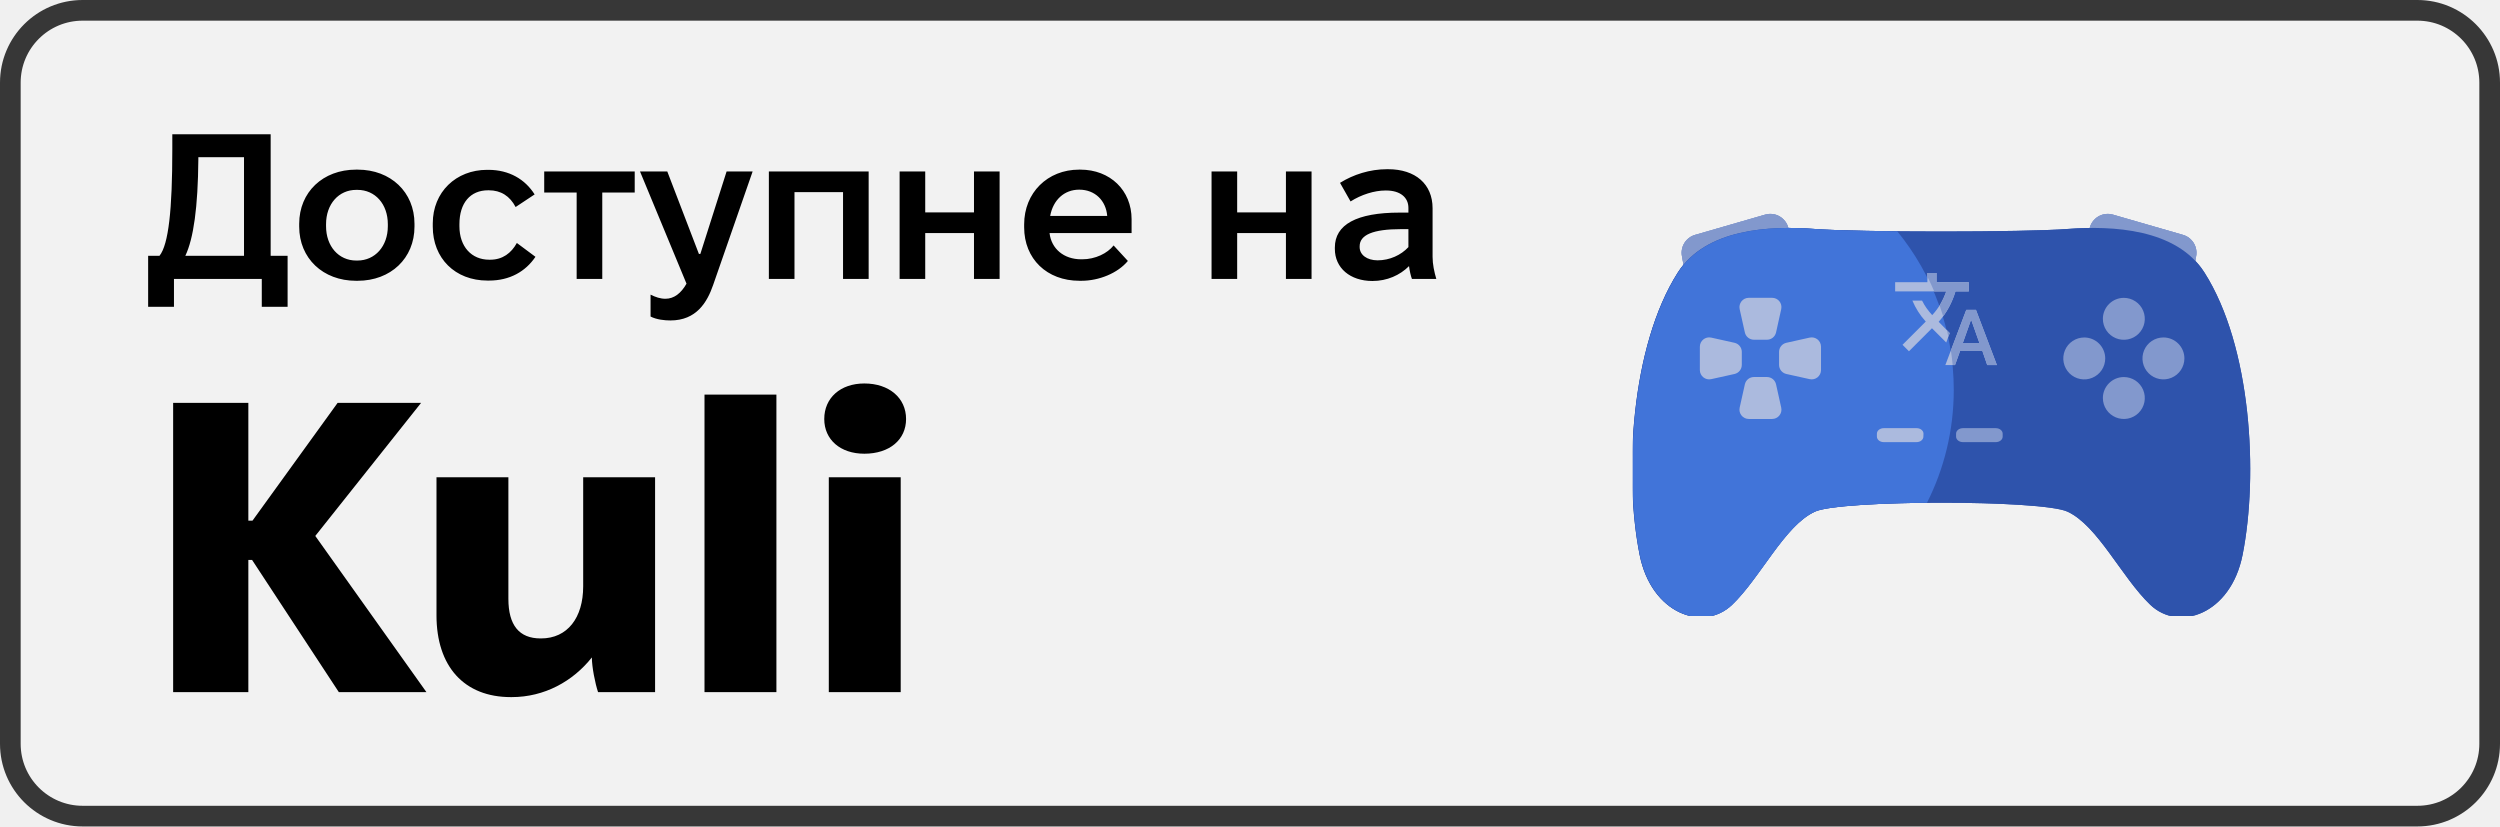
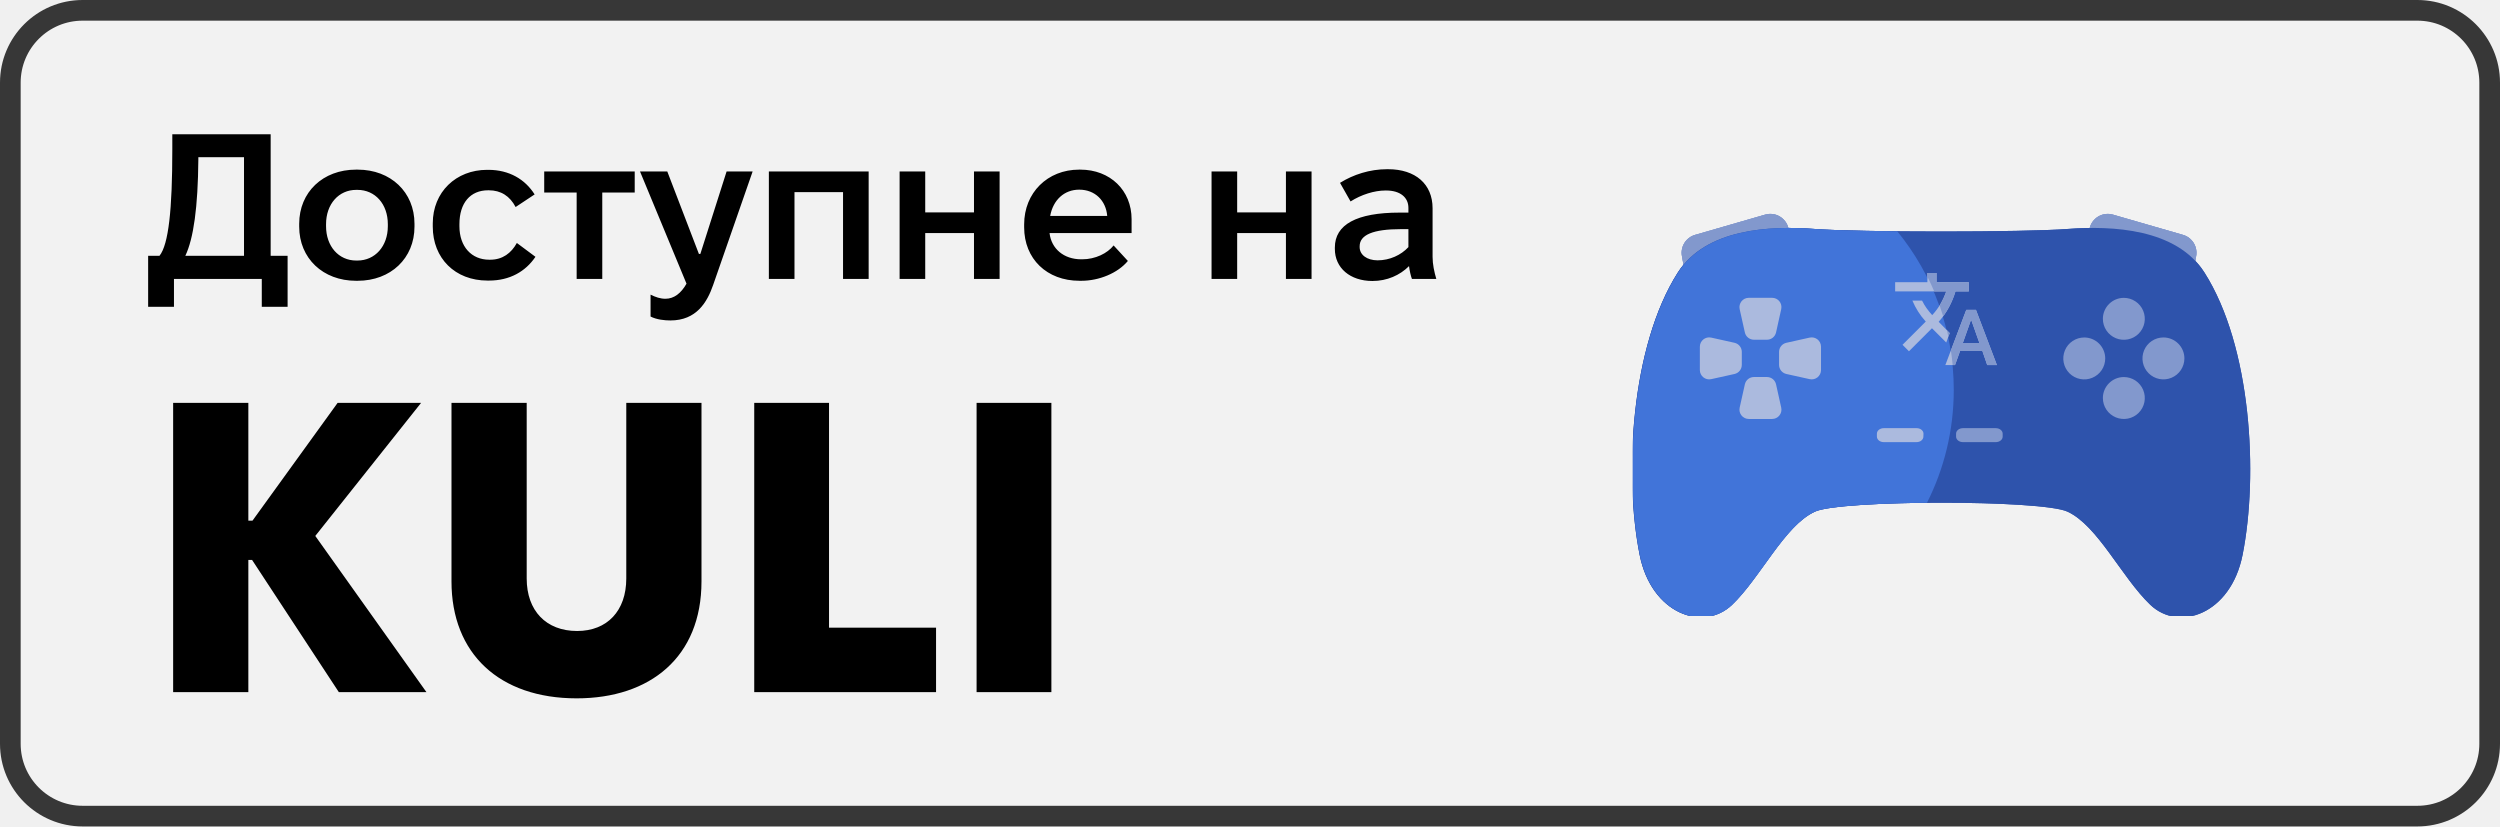
<svg xmlns="http://www.w3.org/2000/svg" width="121" height="40" viewBox="0 0 121 40" fill="none">
  <rect x="0.5" y="0.5" width="120" height="39" rx="3.5" fill="#F2F2F2" />
  <rect x="0.5" y="0.5" width="120" height="39" rx="3.5" stroke="#373737" />
-   <path d="M7.17 14.85V12.38H7.72C8.16 11.83 8.34 10.14 8.34 7.23V6.5H13.1V12.38H13.92V14.85H12.67V13.5H8.42V14.85H7.17ZM11.81 12.38V7.61H9.6V7.72C9.58 10.03 9.37 11.54 8.97 12.38H11.81ZM17.231 13.59C15.631 13.59 14.481 12.5 14.481 10.97V10.83C14.481 9.3 15.631 8.21 17.231 8.21H17.311C18.911 8.21 20.061 9.3 20.061 10.83V10.97C20.061 12.5 18.911 13.59 17.311 13.59H17.231ZM17.241 12.61H17.301C18.151 12.61 18.771 11.92 18.771 10.95V10.85C18.771 9.88 18.161 9.19 17.301 9.19H17.241C16.391 9.19 15.781 9.88 15.781 10.85V10.95C15.781 11.92 16.391 12.61 17.241 12.61ZM23.596 13.58C22.026 13.58 20.946 12.5 20.946 10.97V10.81C20.946 9.3 22.066 8.22 23.576 8.22H23.636C24.646 8.22 25.416 8.68 25.876 9.41L24.956 10.02C24.676 9.49 24.246 9.21 23.656 9.21H23.626C22.766 9.21 22.236 9.82 22.236 10.85V10.95C22.236 11.94 22.826 12.57 23.676 12.57H23.726C24.326 12.57 24.746 12.25 25.016 11.76L25.916 12.43C25.436 13.14 24.676 13.58 23.666 13.58H23.596ZM27.91 13.5V9.32H26.34V8.3H30.72V9.32H29.15V13.5H27.91ZM32.447 15.51C32.167 15.51 31.777 15.47 31.487 15.32V14.26C31.727 14.38 31.957 14.46 32.207 14.46C32.627 14.46 32.967 14.19 33.227 13.73L30.977 8.3H32.297L33.827 12.29H33.897L35.167 8.3H36.427L34.517 13.79C34.227 14.63 33.707 15.51 32.447 15.51ZM37.213 13.5V8.3H42.043V13.5H40.803V9.3H38.453V13.5H37.213ZM43.541 13.5V8.3H44.781V10.28H47.141V8.3H48.381V13.5H47.141V11.28H44.781V13.5H43.541ZM52.249 13.59C50.669 13.59 49.569 12.53 49.569 11V10.86C49.569 9.33 50.699 8.21 52.229 8.21H52.289C53.729 8.21 54.769 9.21 54.769 10.61V11.28H50.799V11.29C50.889 12.04 51.489 12.55 52.329 12.55H52.379C53.019 12.55 53.599 12.26 53.899 11.88L54.589 12.63C54.099 13.22 53.199 13.59 52.339 13.59H52.249ZM50.829 10.45H53.589C53.529 9.71 52.999 9.18 52.239 9.18H52.229C51.509 9.18 50.969 9.68 50.829 10.45ZM58.639 13.5V8.3H59.879V10.28H62.239V8.3H63.479V13.5H62.239V11.28H59.879V13.5H58.639ZM66.427 13.6C65.347 13.6 64.607 12.97 64.607 12.05V11.98C64.607 10.87 65.657 10.29 67.747 10.29H68.167V10.06C68.167 9.56 67.777 9.22 67.087 9.22H67.057C66.517 9.22 65.887 9.42 65.367 9.75L64.857 8.85C65.497 8.45 66.297 8.19 67.127 8.19H67.187C68.507 8.19 69.337 8.91 69.337 10.08V12.43C69.337 12.79 69.417 13.16 69.517 13.5H68.337C68.277 13.34 68.227 13.11 68.197 12.88C67.757 13.32 67.137 13.6 66.427 13.6ZM66.677 12.6C67.257 12.6 67.807 12.35 68.167 11.96V11.09H67.817C66.447 11.09 65.807 11.37 65.807 11.92V11.96C65.807 12.33 66.157 12.6 66.677 12.6ZM8.38 33.5V19.5H12.02V25.2H12.22L16.34 19.5H20.38L15.26 25.94L20.64 33.5H16.4L12.2 27.1H12.02V33.5H8.38ZM24.726 33.74C22.466 33.74 21.126 32.26 21.126 29.78V23.1H24.606V28.98C24.606 30.26 25.126 30.9 26.166 30.9H26.186C27.466 30.9 28.226 29.9 28.226 28.38V23.1H31.706V33.5H28.946C28.806 33.08 28.646 32.28 28.646 31.82C27.726 32.98 26.346 33.74 24.766 33.74H24.726ZM34.098 33.5V19.1H37.578V33.5H34.098ZM41.834 21.96C40.674 21.96 39.894 21.28 39.894 20.28C39.894 19.26 40.674 18.56 41.834 18.56C43.034 18.56 43.854 19.26 43.854 20.28C43.854 21.28 43.054 21.96 41.834 21.96ZM40.114 33.5V23.1H43.594V33.5H40.114Z" fill="black" />
+   <path d="M7.17 14.85V12.38H7.72C8.16 11.83 8.34 10.14 8.34 7.23V6.5H13.1V12.38H13.92V14.85H12.67V13.5H8.42V14.85H7.17ZM11.81 12.38V7.61H9.6V7.72C9.58 10.03 9.37 11.54 8.97 12.38H11.81ZM17.231 13.59C15.631 13.59 14.481 12.5 14.481 10.97V10.83C14.481 9.3 15.631 8.21 17.231 8.21H17.311C18.911 8.21 20.061 9.3 20.061 10.83V10.97C20.061 12.5 18.911 13.59 17.311 13.59H17.231ZM17.241 12.61H17.301C18.151 12.61 18.771 11.92 18.771 10.95V10.85C18.771 9.88 18.161 9.19 17.301 9.19H17.241C16.391 9.19 15.781 9.88 15.781 10.85V10.95C15.781 11.92 16.391 12.61 17.241 12.61ZM23.596 13.58C22.026 13.58 20.946 12.5 20.946 10.97V10.81C20.946 9.3 22.066 8.22 23.576 8.22H23.636C24.646 8.22 25.416 8.68 25.876 9.41L24.956 10.02C24.676 9.49 24.246 9.21 23.656 9.21H23.626C22.766 9.21 22.236 9.82 22.236 10.85V10.95C22.236 11.94 22.826 12.57 23.676 12.57H23.726C24.326 12.57 24.746 12.25 25.016 11.76L25.916 12.43C25.436 13.14 24.676 13.58 23.666 13.58H23.596ZM27.91 13.5V9.32H26.34V8.3H30.72V9.32H29.15V13.5H27.91ZM32.447 15.51C32.167 15.51 31.777 15.47 31.487 15.32V14.26C31.727 14.38 31.957 14.46 32.207 14.46C32.627 14.46 32.967 14.19 33.227 13.73L30.977 8.3H32.297L33.827 12.29H33.897L35.167 8.3H36.427L34.517 13.79C34.227 14.63 33.707 15.51 32.447 15.51ZM37.213 13.5V8.3H42.043V13.5H40.803V9.3H38.453V13.5H37.213ZM43.541 13.5V8.3H44.781V10.28H47.141V8.3H48.381V13.5H47.141V11.28H44.781V13.5H43.541ZM52.249 13.59C50.669 13.59 49.569 12.53 49.569 11V10.86C49.569 9.33 50.699 8.21 52.229 8.21H52.289C53.729 8.21 54.769 9.21 54.769 10.61V11.28H50.799V11.29C50.889 12.04 51.489 12.55 52.329 12.55H52.379C53.019 12.55 53.599 12.26 53.899 11.88L54.589 12.63C54.099 13.22 53.199 13.59 52.339 13.59H52.249ZM50.829 10.45H53.589C53.529 9.71 52.999 9.18 52.239 9.18H52.229C51.509 9.18 50.969 9.68 50.829 10.45ZM58.639 13.5V8.3H59.879V10.28H62.239V8.3H63.479V13.5H62.239V11.28H59.879V13.5H58.639ZM66.427 13.6C65.347 13.6 64.607 12.97 64.607 12.05V11.98C64.607 10.87 65.657 10.29 67.747 10.29H68.167V10.06C68.167 9.56 67.777 9.22 67.087 9.22H67.057C66.517 9.22 65.887 9.42 65.367 9.75L64.857 8.85C65.497 8.45 66.297 8.19 67.127 8.19H67.187C68.507 8.19 69.337 8.91 69.337 10.08V12.43C69.337 12.79 69.417 13.16 69.517 13.5H68.337C68.277 13.34 68.227 13.11 68.197 12.88C67.757 13.32 67.137 13.6 66.427 13.6ZM66.677 12.6C67.257 12.6 67.807 12.35 68.167 11.96V11.09H67.817C66.447 11.09 65.807 11.37 65.807 11.92V11.96C65.807 12.33 66.157 12.6 66.677 12.6ZM8.38 33.5V19.5H12.02V25.2H12.22L16.34 19.5H20.38L15.26 25.94L20.64 33.5H16.4L12.2 27.1H12.02V33.5H8.38ZM27.912 33.8C24.172 33.8 21.852 31.64 21.852 28.14V19.5H25.492V28C25.492 29.56 26.432 30.54 27.932 30.54C29.392 30.54 30.312 29.56 30.312 28V19.5H33.952V28.14C33.952 31.8 31.472 33.8 27.912 33.8ZM36.505 33.5V19.5H40.125V30.38H45.305V33.5H36.505ZM47.267 33.5V19.5H50.887V33.5H47.267Z" fill="black" />
  <g clip-path="url(#clip0_1138_282)">
    <mask id="mask0_1138_282" style="mask-type:luminance" maskUnits="userSpaceOnUse" x="79" y="10" width="30" height="20">
      <path d="M109 10.182H79V29.818H109V10.182Z" fill="white" />
    </mask>
    <g mask="url(#mask0_1138_282)">
      <mask id="mask1_1138_282" style="mask-type:luminance" maskUnits="userSpaceOnUse" x="79" y="10" width="30" height="20">
        <path d="M108.95 10.182H79V29.818H108.95V10.182Z" fill="white" />
      </mask>
      <g mask="url(#mask1_1138_282)">
        <path d="M81.405 12.393C81.324 11.938 81.599 11.496 82.042 11.368L85.433 10.389C85.925 10.246 86.437 10.543 86.559 11.041L86.932 12.566L81.616 13.582L81.405 12.393Z" fill="#8298CD" />
        <path d="M106.295 12.392C106.375 11.938 106.1 11.496 105.657 11.368L102.267 10.389C101.774 10.246 101.262 10.543 101.14 11.041L100.768 12.566L106.083 13.582L106.295 12.392Z" fill="#8298CD" />
        <path d="M81.405 12.392C81.324 11.938 81.599 11.496 82.042 11.368L85.433 10.388C85.925 10.246 86.437 10.543 86.559 11.041L86.932 12.566L81.616 13.582L81.405 12.392Z" fill="#8298CD" />
        <path d="M106.295 12.392C106.375 11.938 106.1 11.496 105.657 11.368L102.267 10.388C101.774 10.246 101.262 10.543 101.14 11.041L100.768 12.566L106.083 13.582L106.295 12.392Z" fill="#8298CD" />
        <path fill-rule="evenodd" clip-rule="evenodd" d="M100.062 24.762C98.81 24.187 89.089 24.187 87.838 24.762C86.363 25.438 85.213 27.946 83.829 29.271C82.444 30.597 79.928 29.723 79.357 26.852C78.591 22.989 78.931 16.766 81.206 13.19C82.559 11.063 85.669 10.917 87.816 11.081C89.962 11.246 97.938 11.246 100.086 11.081C102.235 10.917 105.34 11.063 106.695 13.19C108.971 16.766 109.309 22.989 108.542 26.852C107.972 29.729 105.46 30.597 104.073 29.271C102.686 27.946 101.536 25.441 100.062 24.762Z" fill="#2E53AC" />
        <path fill-rule="evenodd" clip-rule="evenodd" d="M93.097 20.99C93.097 20.955 93.088 20.92 93.072 20.887C93.055 20.855 93.031 20.826 93 20.801C92.969 20.776 92.933 20.756 92.892 20.743C92.852 20.729 92.809 20.723 92.766 20.723H91.173C91.085 20.723 91.001 20.751 90.939 20.801C90.877 20.851 90.842 20.919 90.842 20.99V21.132C90.842 21.203 90.877 21.27 90.939 21.321C91.001 21.371 91.085 21.399 91.173 21.399H92.761C92.849 21.399 92.933 21.371 92.995 21.321C93.057 21.27 93.092 21.203 93.092 21.132L93.097 20.99Z" fill="#8298CD" />
        <path fill-rule="evenodd" clip-rule="evenodd" d="M96.929 20.99C96.929 20.919 96.894 20.851 96.832 20.801C96.769 20.751 96.685 20.723 96.597 20.723H95.005C94.917 20.723 94.833 20.751 94.771 20.801C94.709 20.851 94.674 20.919 94.674 20.99V21.132C94.674 21.203 94.709 21.27 94.771 21.321C94.833 21.371 94.917 21.399 95.005 21.399H96.597C96.685 21.399 96.769 21.371 96.832 21.321C96.894 21.27 96.929 21.203 96.929 21.132V20.99Z" fill="#8298CD" />
        <path fill-rule="evenodd" clip-rule="evenodd" d="M102.794 14.416C102.995 14.416 103.191 14.476 103.358 14.588C103.525 14.699 103.655 14.857 103.731 15.043C103.808 15.228 103.828 15.432 103.789 15.629C103.75 15.826 103.653 16.007 103.511 16.149C103.37 16.291 103.189 16.387 102.992 16.426C102.795 16.465 102.591 16.445 102.406 16.369C102.22 16.292 102.062 16.162 101.95 15.995C101.839 15.828 101.779 15.632 101.779 15.431C101.779 15.162 101.886 14.904 102.077 14.714C102.267 14.523 102.525 14.416 102.794 14.416Z" fill="#8298CD" />
        <path fill-rule="evenodd" clip-rule="evenodd" d="M105.725 17.348C105.725 17.548 105.665 17.744 105.554 17.911C105.442 18.078 105.284 18.208 105.098 18.285C104.913 18.362 104.709 18.382 104.512 18.343C104.315 18.304 104.134 18.207 103.993 18.065C103.851 17.923 103.754 17.742 103.715 17.546C103.676 17.349 103.696 17.145 103.773 16.959C103.849 16.774 103.979 16.615 104.146 16.504C104.313 16.392 104.509 16.333 104.71 16.333C104.979 16.333 105.237 16.44 105.427 16.63C105.618 16.82 105.725 17.078 105.725 17.348Z" fill="#8298CD" />
        <path fill-rule="evenodd" clip-rule="evenodd" d="M102.794 18.249C102.995 18.249 103.191 18.309 103.358 18.42C103.525 18.532 103.655 18.69 103.731 18.876C103.808 19.061 103.828 19.265 103.789 19.462C103.75 19.659 103.653 19.84 103.511 19.982C103.37 20.123 103.189 20.22 102.992 20.259C102.795 20.298 102.591 20.278 102.406 20.201C102.22 20.125 102.062 19.995 101.95 19.828C101.839 19.661 101.779 19.465 101.779 19.264C101.779 18.995 101.886 18.737 102.077 18.547C102.267 18.356 102.525 18.249 102.794 18.249Z" fill="#8298CD" />
        <path fill-rule="evenodd" clip-rule="evenodd" d="M101.893 17.349C101.893 17.549 101.833 17.746 101.722 17.913C101.61 18.079 101.452 18.209 101.266 18.286C101.081 18.363 100.877 18.383 100.68 18.344C100.483 18.305 100.302 18.208 100.16 18.066C100.019 17.924 99.922 17.744 99.883 17.547C99.844 17.35 99.864 17.146 99.941 16.96C100.017 16.775 100.147 16.616 100.314 16.505C100.481 16.394 100.677 16.334 100.878 16.334C101.147 16.334 101.405 16.441 101.595 16.631C101.786 16.822 101.893 17.08 101.893 17.349Z" fill="#8298CD" />
        <path d="M84.2 14.963C84.138 14.681 84.352 14.414 84.641 14.414H85.771C86.06 14.414 86.274 14.681 86.211 14.963L85.961 16.09C85.915 16.296 85.732 16.443 85.521 16.443H84.891C84.68 16.443 84.497 16.296 84.451 16.09L84.2 14.963Z" fill="#8298CD" />
        <path d="M87.588 16.34C87.87 16.278 88.137 16.492 88.137 16.78V17.911C88.137 18.199 87.87 18.414 87.588 18.351L86.461 18.101C86.254 18.055 86.107 17.872 86.107 17.66V17.031C86.107 16.82 86.254 16.637 86.461 16.591L87.588 16.34Z" fill="#8298CD" />
        <path d="M84.2 19.729C84.138 20.011 84.352 20.278 84.641 20.278H85.771C86.06 20.278 86.274 20.011 86.211 19.729L85.961 18.602C85.915 18.395 85.732 18.248 85.521 18.248H84.891C84.68 18.248 84.497 18.395 84.451 18.602L84.2 19.729Z" fill="#8298CD" />
        <path d="M82.822 16.34C82.541 16.278 82.273 16.492 82.273 16.78V17.911C82.273 18.199 82.541 18.414 82.822 18.351L83.95 18.101C84.156 18.055 84.303 17.872 84.303 17.66V17.031C84.303 16.82 84.156 16.637 83.95 16.591L82.822 16.34Z" fill="#8298CD" />
        <path d="M81.405 12.392C81.324 11.938 81.599 11.496 82.042 11.368L85.433 10.388C85.925 10.246 86.437 10.543 86.559 11.041L86.932 12.566L81.616 13.582L81.405 12.392Z" fill="#8298CD" />
        <path d="M106.295 12.392C106.375 11.938 106.1 11.496 105.657 11.368L102.267 10.388C101.774 10.246 101.262 10.543 101.14 11.041L100.768 12.566L106.083 13.582L106.295 12.392Z" fill="#8298CD" />
        <path fill-rule="evenodd" clip-rule="evenodd" d="M100.062 24.762C98.81 24.187 89.089 24.187 87.838 24.762C86.363 25.438 85.213 27.946 83.829 29.271C82.444 30.597 79.928 29.723 79.357 26.852C78.591 22.989 78.931 16.766 81.206 13.19C82.559 11.063 85.669 10.917 87.816 11.081C89.962 11.246 97.938 11.246 100.086 11.081C102.235 10.917 105.34 11.063 106.695 13.19C108.971 16.766 109.309 22.989 108.542 26.852C107.972 29.729 105.46 30.597 104.073 29.271C102.686 27.946 101.536 25.441 100.062 24.762Z" fill="#2E53AC" />
        <path d="M91.829 11.195C90.105 11.178 88.594 11.14 87.827 11.082C85.68 10.917 82.571 11.064 81.218 13.19C78.943 16.766 78.603 22.99 79.369 26.852C79.94 29.723 82.456 30.598 83.841 29.272C84.391 28.744 84.905 28.03 85.417 27.318C86.191 26.241 86.962 25.169 87.85 24.762C88.422 24.499 90.769 24.356 93.266 24.334C94.095 22.692 94.562 20.835 94.562 18.869C94.562 15.958 93.537 13.287 91.829 11.195Z" fill="#4174D9" />
        <path fill-rule="evenodd" clip-rule="evenodd" d="M93.097 20.99C93.097 20.955 93.088 20.92 93.072 20.887C93.055 20.855 93.031 20.826 93 20.801C92.969 20.776 92.933 20.756 92.892 20.743C92.852 20.729 92.809 20.723 92.766 20.723H91.173C91.085 20.723 91.001 20.751 90.939 20.801C90.877 20.851 90.842 20.919 90.842 20.99V21.132C90.842 21.203 90.877 21.27 90.939 21.321C91.001 21.371 91.085 21.399 91.173 21.399H92.761C92.849 21.399 92.933 21.371 92.995 21.321C93.057 21.27 93.092 21.203 93.092 21.132L93.097 20.99Z" fill="#ABBADE" />
        <path fill-rule="evenodd" clip-rule="evenodd" d="M96.929 20.99C96.929 20.919 96.894 20.851 96.832 20.801C96.769 20.751 96.685 20.723 96.597 20.723H95.005C94.917 20.723 94.833 20.751 94.771 20.801C94.709 20.851 94.674 20.919 94.674 20.99V21.132C94.674 21.203 94.709 21.271 94.771 21.321C94.833 21.371 94.917 21.399 95.005 21.399H96.597C96.685 21.399 96.769 21.371 96.832 21.321C96.894 21.271 96.929 21.203 96.929 21.132V20.99Z" fill="#8298CD" />
        <path fill-rule="evenodd" clip-rule="evenodd" d="M102.794 14.416C102.995 14.416 103.191 14.476 103.358 14.588C103.525 14.699 103.655 14.857 103.731 15.043C103.808 15.228 103.828 15.432 103.789 15.629C103.75 15.826 103.653 16.007 103.511 16.149C103.37 16.291 103.189 16.387 102.992 16.426C102.795 16.465 102.591 16.445 102.406 16.369C102.22 16.292 102.062 16.162 101.95 15.995C101.839 15.828 101.779 15.632 101.779 15.431C101.779 15.162 101.886 14.904 102.077 14.714C102.267 14.523 102.525 14.416 102.794 14.416Z" fill="#8298CD" />
        <path fill-rule="evenodd" clip-rule="evenodd" d="M105.725 17.348C105.725 17.548 105.665 17.744 105.554 17.911C105.442 18.078 105.284 18.208 105.098 18.285C104.913 18.362 104.709 18.382 104.512 18.343C104.315 18.304 104.134 18.207 103.993 18.065C103.851 17.923 103.754 17.742 103.715 17.546C103.676 17.349 103.696 17.145 103.773 16.959C103.849 16.774 103.979 16.615 104.146 16.504C104.313 16.392 104.509 16.333 104.71 16.333C104.979 16.333 105.237 16.44 105.427 16.63C105.618 16.82 105.725 17.078 105.725 17.348Z" fill="#8298CD" />
        <path fill-rule="evenodd" clip-rule="evenodd" d="M102.794 18.249C102.995 18.249 103.191 18.309 103.358 18.42C103.525 18.532 103.655 18.69 103.731 18.876C103.808 19.061 103.828 19.265 103.789 19.462C103.75 19.659 103.653 19.84 103.511 19.982C103.37 20.123 103.189 20.22 102.992 20.259C102.795 20.298 102.591 20.278 102.406 20.201C102.22 20.125 102.062 19.995 101.95 19.828C101.839 19.661 101.779 19.465 101.779 19.264C101.779 18.995 101.886 18.737 102.077 18.547C102.267 18.356 102.525 18.249 102.794 18.249Z" fill="#8298CD" />
        <path fill-rule="evenodd" clip-rule="evenodd" d="M101.893 17.349C101.893 17.549 101.833 17.746 101.722 17.913C101.61 18.079 101.452 18.209 101.266 18.286C101.081 18.363 100.877 18.383 100.68 18.344C100.483 18.305 100.302 18.208 100.16 18.066C100.019 17.924 99.922 17.744 99.883 17.547C99.844 17.35 99.864 17.146 99.941 16.96C100.017 16.775 100.147 16.616 100.314 16.505C100.481 16.394 100.677 16.334 100.878 16.334C101.147 16.334 101.405 16.441 101.595 16.631C101.786 16.822 101.893 17.08 101.893 17.349Z" fill="#8298CD" />
        <path d="M84.2 14.963C84.138 14.681 84.352 14.414 84.641 14.414H85.771C86.06 14.414 86.274 14.681 86.211 14.963L85.961 16.09C85.915 16.296 85.732 16.443 85.521 16.443H84.891C84.68 16.443 84.497 16.296 84.451 16.09L84.2 14.963Z" fill="#ABBADE" />
        <path d="M87.588 16.34C87.87 16.278 88.137 16.492 88.137 16.78V17.911C88.137 18.199 87.87 18.414 87.588 18.351L86.461 18.101C86.254 18.055 86.107 17.872 86.107 17.66V17.031C86.107 16.82 86.254 16.637 86.461 16.591L87.588 16.34Z" fill="#ABBADE" />
        <path d="M84.2 19.729C84.138 20.011 84.352 20.278 84.641 20.278H85.771C86.06 20.278 86.274 20.011 86.211 19.729L85.961 18.602C85.915 18.395 85.732 18.248 85.521 18.248H84.891C84.68 18.248 84.497 18.395 84.451 18.602L84.2 19.729Z" fill="#ABBADE" />
        <path d="M82.822 16.34C82.541 16.278 82.273 16.492 82.273 16.78V17.911C82.273 18.199 82.541 18.414 82.822 18.351L83.95 18.101C84.156 18.055 84.303 17.872 84.303 17.66V17.031C84.303 16.82 84.156 16.637 83.95 16.591L82.822 16.34Z" fill="#ABBADE" />
        <path d="M94.154 17.67L95.168 14.996H95.636L96.65 17.67H96.182L95.948 16.99H94.867L94.622 17.67H94.154ZM95.001 16.6H95.803L95.413 15.497H95.391L95.001 16.6ZM92.393 17.002L92.081 16.689L93.207 15.564C93.065 15.408 92.942 15.246 92.836 15.079C92.73 14.912 92.638 14.736 92.56 14.55H93.028C93.095 14.684 93.167 14.805 93.243 14.912C93.319 15.02 93.411 15.133 93.519 15.252C93.682 15.074 93.817 14.891 93.925 14.703C94.033 14.516 94.124 14.316 94.198 14.104H91.725V13.659H93.285V13.213H93.73V13.659H95.29V14.104H94.644C94.566 14.368 94.46 14.624 94.326 14.873C94.193 15.122 94.027 15.356 93.831 15.575L94.365 16.121L94.198 16.578L93.507 15.887L92.393 17.002Z" fill="#ABBADE" />
        <path fill-rule="evenodd" clip-rule="evenodd" d="M93.615 14.104C93.513 13.861 93.403 13.622 93.285 13.387V13.213H93.731V13.659H95.291V14.104H94.645C94.567 14.368 94.461 14.624 94.327 14.873C94.246 15.024 94.153 15.17 94.049 15.31C93.996 15.133 93.939 14.958 93.877 14.784C93.894 14.757 93.91 14.73 93.926 14.703C94.034 14.516 94.125 14.316 94.199 14.104H93.615ZM94.509 17.67C94.487 17.433 94.458 17.197 94.422 16.964L95.168 14.996H95.636L96.65 17.67H96.182L95.948 16.99H94.867L94.622 17.67H94.509ZM94.301 16.298C94.279 16.193 94.255 16.087 94.23 15.983L94.366 16.121L94.301 16.298ZM95.803 16.6H95.001L95.391 15.497H95.413L95.803 16.6Z" fill="#8298CD" />
      </g>
    </g>
  </g>
  <defs>
    <clipPath id="clip0_1138_282">
      <rect width="30" height="19.636" fill="white" transform="translate(79 10.1818)" />
    </clipPath>
  </defs>
</svg>
